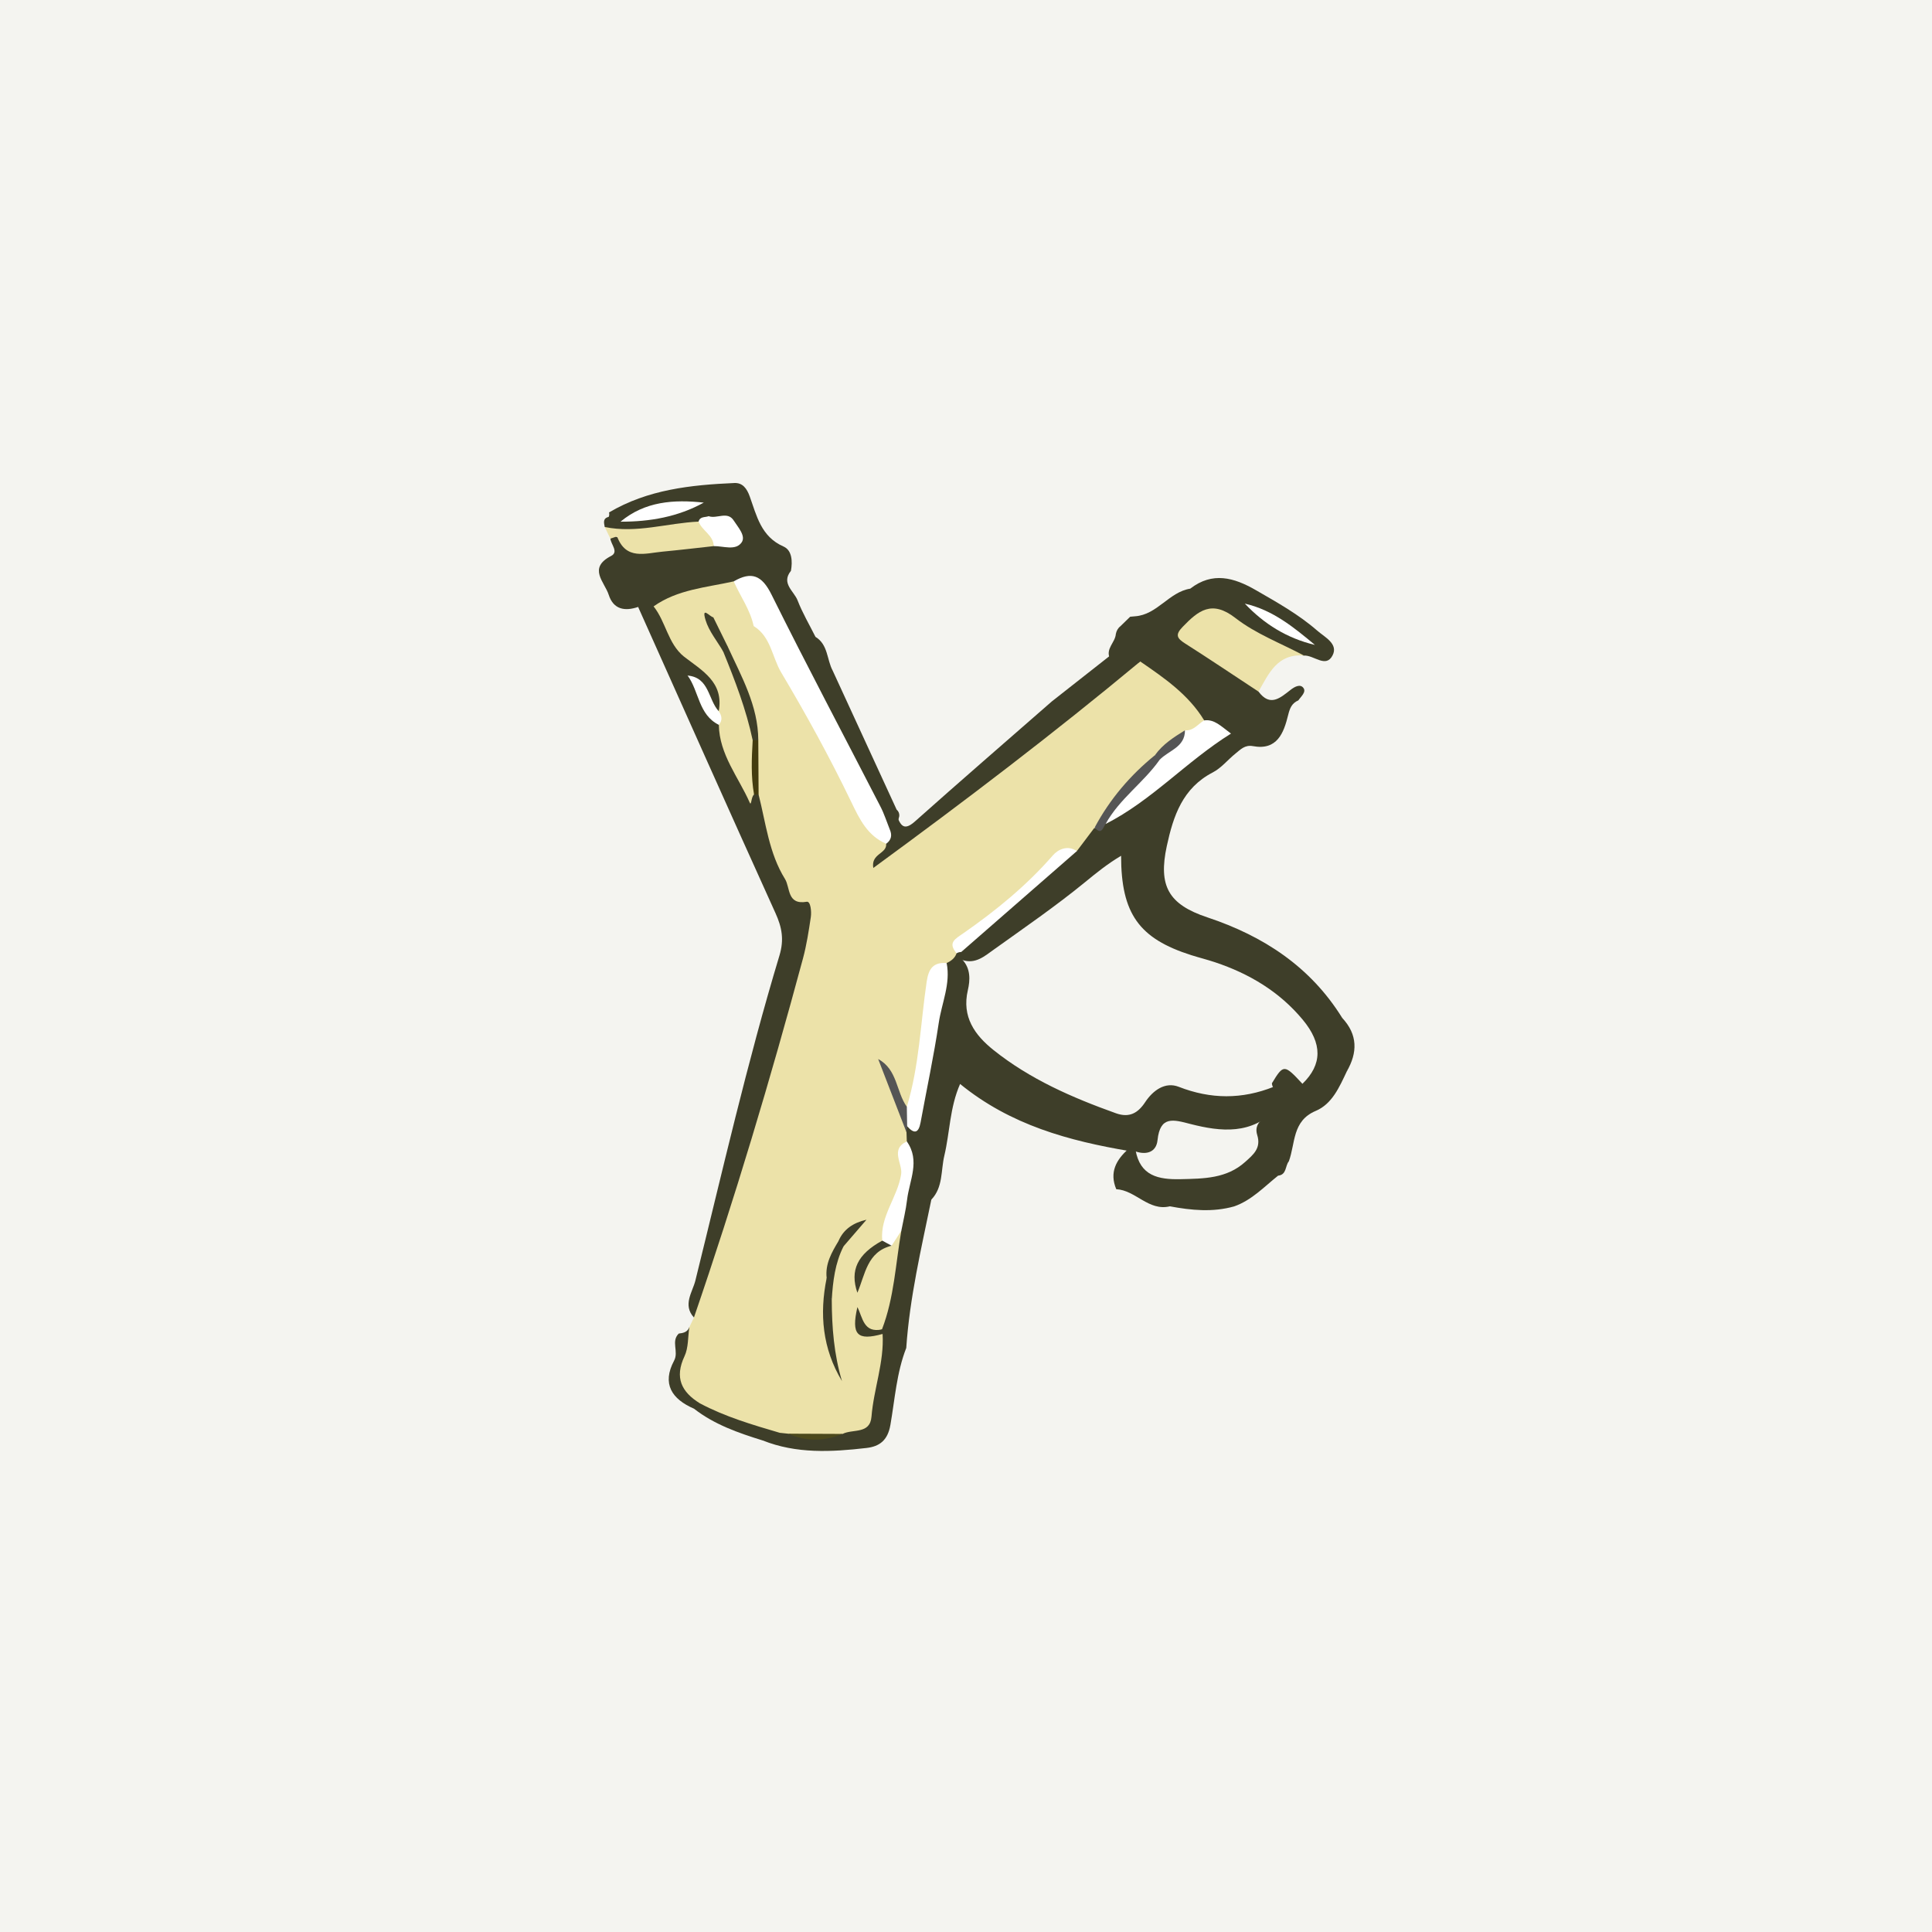
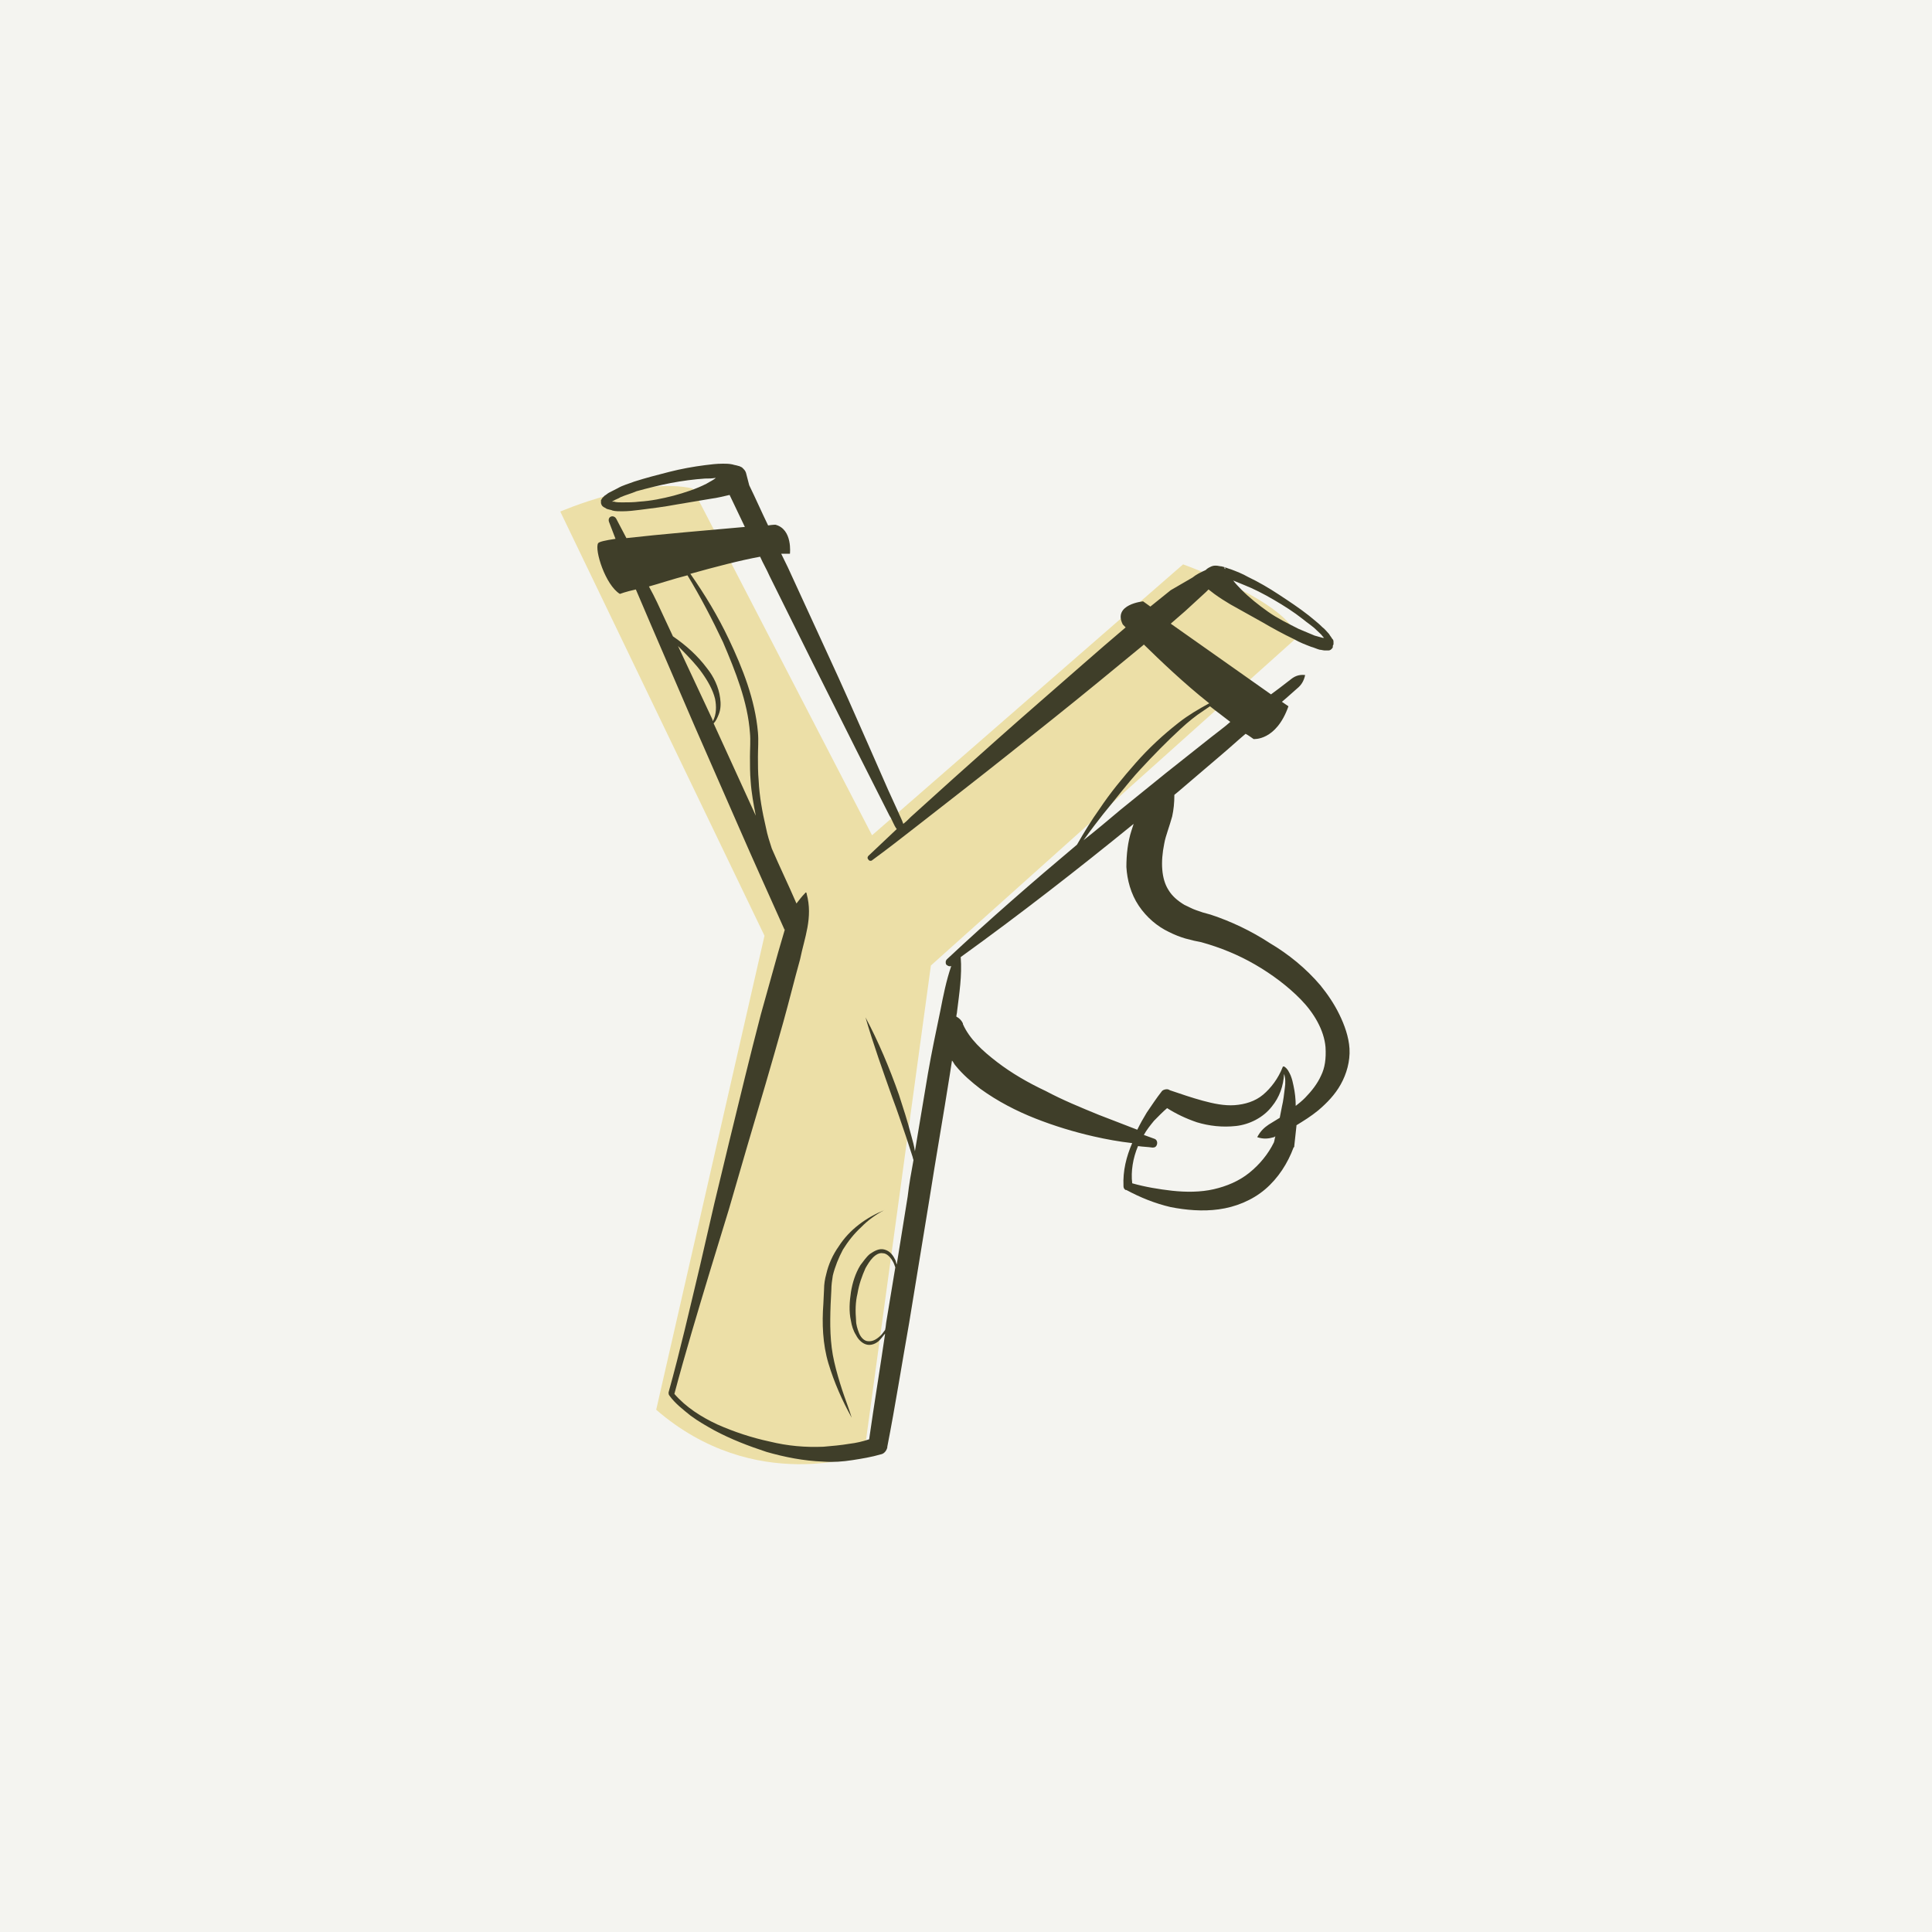
<svg xmlns="http://www.w3.org/2000/svg" width="100px" height="100px" viewBox="0 0 100 100" version="1.1">
  <defs />
  <g id="Page-1" stroke="none" stroke-width="1" fill="none" fill-rule="evenodd">
-     <g>
-       <rect id="Rectangle-1" fill="#F4F4F0" x="0" y="0" width="100" height="100" />
-       <g id="haml" transform="translate(31, 25)">
-         <g id="Group">
-           <path d="M27.497,6.922 C27.581,6.915 27.664,6.907 27.748,6.899 C28.9,6.821 29.502,5.645 30.606,5.469 C31.759,4.578 32.868,4.891 34.002,5.545 C35.105,6.182 36.218,6.801 37.179,7.641 C37.567,7.981 38.283,8.322 37.973,8.924 C37.626,9.599 37.002,8.9 36.497,8.933 C35.128,8.827 34.063,8.009 32.91,7.399 C32.61,7.241 32.339,7.002 31.995,6.962 C31.374,6.889 30.874,7.202 30.64,7.716 C30.426,8.189 30.992,8.301 31.272,8.521 C32.232,9.275 33.426,9.737 34.142,10.799 C34.744,11.605 35.266,11.122 35.803,10.705 C36,10.552 36.299,10.381 36.465,10.608 C36.623,10.822 36.339,11.049 36.203,11.251 C35.866,11.399 35.763,11.646 35.672,12.018 C35.447,12.932 35.109,13.854 33.849,13.619 C33.435,13.543 33.21,13.794 32.952,14.001 C32.554,14.321 32.218,14.749 31.775,14.979 C30.211,15.791 29.732,17.224 29.393,18.793 C28.95,20.847 29.467,21.809 31.494,22.483 C34.396,23.448 36.83,25.037 38.473,27.687 C39.016,28.573 39.099,29.498 38.707,30.462 C38.325,31.266 37.953,32.141 37.1,32.501 C35.874,33.02 36.054,34.182 35.71,35.109 C35.513,35.349 35.606,35.804 35.154,35.852 C34.43,36.43 33.788,37.124 32.882,37.442 C31.773,37.756 30.663,37.646 29.553,37.439 C28.448,37.704 27.781,36.604 26.777,36.553 C26.414,35.686 26.768,35.036 27.405,34.472 C27.533,34.454 27.657,34.472 27.775,34.525 C28.013,35.865 28.953,36.06 30.112,36.034 C31.311,36.006 32.492,36.005 33.453,35.139 C33.861,34.771 34.288,34.435 34.074,33.75 C33.879,33.127 34.417,32.867 34.81,32.558 C35.147,32.203 35.302,31.825 34.965,31.379 C34.885,31.292 34.842,31.19 34.832,31.073 C35.436,30.079 35.47,30.08 36.414,31.098 C37.444,30.098 37.457,29.017 36.428,27.778 C35.22,26.325 33.66,25.396 31.884,24.804 C31.479,24.669 31.065,24.567 30.658,24.438 C27.965,23.582 27.028,22.298 27.028,19.295 C26.317,19.717 25.741,20.187 25.171,20.654 C23.651,21.898 22.033,23.01 20.437,24.152 C19.965,24.489 19.487,24.916 18.812,24.691 C18.713,24.612 18.652,24.511 18.621,24.389 C19.078,23.056 20.371,22.505 21.279,21.602 C22.268,20.619 23.446,19.836 24.418,18.825 C24.8,18.501 24.997,17.962 25.547,17.829 C25.936,17.968 25.999,17.553 26.23,17.42 C28.013,16.208 29.619,14.765 31.359,13.502 C32.05,13.001 31.761,12.734 31.261,12.415 C30.134,11.509 29.264,10.308 27.987,9.578 C27.414,9.578 26.797,9.707 26.439,9.066 C26.224,8.569 26.723,8.254 26.755,7.819 C26.787,7.654 26.861,7.514 26.995,7.411 C27.163,7.248 27.33,7.085 27.497,6.922 L27.497,6.922 Z" id="Shape" fill="#3E3E29" />
-           <path d="M35.235,31.27 C35.421,31.669 35.175,32.01 35.088,32.372 C33.798,33.743 32.207,33.586 30.615,33.177 C29.735,32.95 29.046,32.738 28.913,34.017 C28.849,34.63 28.348,34.799 27.762,34.593 C27.663,34.589 27.565,34.585 27.466,34.581 C24.337,34.05 21.315,33.243 18.694,31.106 C18.154,32.337 18.165,33.615 17.878,34.82 C17.695,35.588 17.819,36.451 17.206,37.093 C16.683,39.636 16.084,42.167 15.908,44.769 C15.407,46.049 15.319,47.421 15.087,48.754 C14.949,49.548 14.53,49.869 13.849,49.947 C12.037,50.157 10.224,50.255 8.474,49.556 C8.367,49.011 8.781,48.975 9.135,48.882 C9.351,48.853 9.566,48.869 9.778,48.911 C10.691,49.152 11.603,49.216 12.512,48.891 C13.374,48.687 13.754,48.124 13.879,47.262 C14.031,46.208 14.307,45.173 14.314,44.097 C14.317,43.962 14.331,43.829 14.353,43.696 C14.746,42.035 15.117,40.371 15.318,38.675 C15.459,37.203 16.167,35.777 15.676,34.254 C15.638,34.056 15.642,33.856 15.682,33.659 C15.713,33.534 15.769,33.419 15.845,33.316 C16.348,33.075 16.367,32.588 16.445,32.132 C16.853,29.741 17.381,27.373 17.786,24.982 C17.889,24.665 18.089,24.428 18.382,24.271 C18.505,24.226 18.629,24.228 18.752,24.275 C18.772,24.408 18.793,24.54 18.812,24.673 C19.246,25.137 19.216,25.732 19.096,26.249 C18.772,27.637 19.461,28.579 20.421,29.348 C22.309,30.859 24.501,31.814 26.763,32.623 C27.452,32.869 27.898,32.617 28.273,32.049 C28.681,31.431 29.313,30.98 30.011,31.253 C31.675,31.902 33.286,31.906 34.925,31.253 C35.028,31.258 35.132,31.264 35.235,31.27 L35.235,31.27 Z" id="Shape" fill="#3E3E29" />
-           <path d="M0.521,1.526 C2.524,0.338 4.754,0.1 7.011,0.001 C7.435,-0.017 7.655,0.278 7.804,0.69 C8.166,1.692 8.387,2.776 9.556,3.288 C9.998,3.483 10.026,4.057 9.939,4.546 C9.416,5.193 10.097,5.594 10.283,6.076 C10.535,6.727 10.896,7.336 11.209,7.964 C11.867,8.365 11.791,9.139 12.102,9.717 C13.205,12.114 14.307,14.51 15.41,16.907 C15.513,16.994 15.556,17.106 15.547,17.239 C15.45,17.603 15.431,18.044 14.857,17.933 C13.814,16.042 12.775,14.147 11.81,12.215 C10.862,10.318 9.819,8.47 8.907,6.554 C8.531,5.765 8.083,5.006 6.975,5.418 C5.645,5.674 4.337,6.011 3.066,6.478 C2.714,6.57 2.365,6.608 2.03,6.415 C1.337,6.653 0.75,6.545 0.507,5.787 C0.295,5.125 -0.588,4.405 0.631,3.776 C1.036,3.567 0.621,3.183 0.594,2.878 C0.627,2.793 0.701,2.687 0.743,2.708 C2.377,3.538 4.07,3.099 5.748,2.946 C6.093,2.882 6.677,3.094 6.724,2.673 C6.788,2.091 6.064,2.179 5.712,1.932 C5.463,1.782 5.316,1.526 5.098,1.344 C3.662,1.122 2.376,1.65 1.083,2.142 C0.804,2.14 0.599,2.028 0.505,1.754 C0.539,1.68 0.545,1.604 0.521,1.526 L0.521,1.526 Z" id="Shape" fill="#3E3E29" />
-           <path d="M34.141,10.799 C32.873,9.964 31.613,9.116 30.332,8.301 C29.912,8.034 29.823,7.852 30.21,7.451 C31.024,6.605 31.72,6.034 32.949,6.991 C33.999,7.808 35.304,8.298 36.497,8.933 C35.124,8.814 34.673,9.858 34.141,10.799 L34.141,10.799 L34.141,10.799 Z" id="Shape" fill="#ECE2A9" />
-           <path d="M9.362,49.162 C9.035,49.223 8.664,49.187 8.474,49.557 C7.217,49.167 5.978,48.738 4.922,47.914 C4.872,47.659 5.03,47.553 5.232,47.477 C6.681,47.86 8.179,48.126 9.362,49.162 L9.362,49.162 L9.362,49.162 Z" id="Shape" fill="#3E3E29" />
-           <path d="M5.227,47.637 C5.125,47.729 5.024,47.822 4.922,47.914 C3.772,47.417 3.249,46.626 3.892,45.425 C4.143,44.957 3.718,44.428 4.133,44.025 C4.366,43.999 4.586,43.951 4.678,43.695 C4.962,43.949 5.04,44.309 4.937,44.623 C4.588,45.681 4.746,46.669 5.227,47.637 L5.227,47.637 L5.227,47.637 Z" id="Shape" fill="#3E3E29" />
-           <path d="M38.705,30.461 C38.944,29.51 38.792,28.591 38.471,27.687 C39.28,28.55 39.274,29.482 38.705,30.461 L38.705,30.461 L38.705,30.461 Z" id="Shape" fill="#3E3E29" />
-           <path d="M4.679,43.697 C4.759,43.527 4.839,43.361 4.919,43.194 C5.098,41.407 5.742,39.738 6.236,38.031 C7.575,33.412 9.099,28.846 10.264,24.177 C10.516,23.167 10.493,22.369 9.733,21.395 C8.556,19.885 8.109,17.954 7.894,16.023 C7.871,15.184 7.885,14.345 7.88,13.507 C8.001,11.698 6.969,10.248 6.364,8.666 C6.203,8.031 5.673,7.548 5.619,6.868 C5.615,6.444 5.597,5.973 6.073,5.8 C6.55,5.627 6.844,5.999 7.108,6.329 C7.373,6.661 7.654,6.965 8.089,7.069 C9.342,7.845 9.657,9.276 10.238,10.447 C11.334,12.653 12.729,14.698 13.686,16.971 C13.961,17.623 14.574,17.993 14.964,18.547 C15.015,18.666 14.98,18.799 15.002,18.915 C15.054,19.181 15.135,18.907 15.153,18.894 C18.956,16.001 22.697,13.029 26.48,10.112 C26.951,9.749 27.522,9.558 28.018,9.237 C29.267,10.096 30.519,10.952 31.328,12.287 C31.259,12.763 30.884,12.942 30.519,13.131 C29.929,13.454 29.401,13.861 28.909,14.318 C27.625,15.302 26.98,16.876 25.662,17.826 C25.354,18.235 25.047,18.644 24.738,19.052 C23.437,19.526 22.656,20.686 21.578,21.461 C20.626,22.144 19.886,23.106 18.837,23.687 C18.596,23.821 18.541,24.084 18.513,24.342 C18.424,24.594 18.231,24.741 17.998,24.846 C17.183,25.686 17.299,26.8 17.121,27.827 C16.865,29.308 16.874,30.847 16.177,32.233 C15.832,32.476 15.644,32.309 15.52,31.978 C15.329,31.469 15.197,30.937 14.97,30.572 C15.28,31.501 15.861,32.473 15.92,33.608 C15.925,33.766 15.931,33.924 15.937,34.083 C16.08,35.912 15.538,37.594 14.828,39.241 C14.159,39.973 13.303,40.622 13.686,41.819 C13.732,42.113 13.741,42.408 13.721,42.704 C13.413,43.602 13.849,43.966 14.683,44.045 C14.771,45.509 14.223,46.887 14.108,48.326 C14.034,49.251 13.132,48.951 12.613,49.219 C11.672,49.394 10.73,49.41 9.79,49.207 C9.646,49.192 9.504,49.177 9.361,49.162 C7.949,48.747 6.536,48.332 5.227,47.637 C4.271,47.049 3.907,46.308 4.43,45.198 C4.638,44.757 4.603,44.203 4.679,43.697 L4.679,43.697 Z" id="Shape" fill="#ECE2A9" />
-           <path d="M28.018,9.238 C23.562,12.943 18.955,16.45 14.202,19.926 C14.071,19.172 14.913,19.202 14.868,18.672 C14.893,18.414 14.57,18.07 15.052,17.923 C15.164,17.671 15.276,17.419 15.388,17.167 C15.589,17.601 15.711,18.093 16.349,17.525 C18.698,15.433 21.076,13.374 23.444,11.304 C24.446,10.516 25.448,9.728 26.45,8.941 C26.894,9.459 27.52,9.008 28.018,9.238 L28.018,9.238 L28.018,9.238 Z" id="Shape" fill="#3E3E29" />
-           <path d="M30.334,12.8 C30.776,12.843 31.004,12.473 31.328,12.287 C31.862,12.218 32.183,12.578 32.716,12.97 C30.392,14.422 28.614,16.439 26.225,17.649 C26.631,16.143 27.92,15.324 28.875,14.244 C29.369,13.771 29.965,13.4 30.334,12.8 L30.334,12.8 L30.334,12.8 Z" id="Shape" fill="#FFFFFF" />
-           <path d="M18.513,24.342 C18.042,23.787 18.436,23.603 18.871,23.3 C20.555,22.127 22.137,20.834 23.495,19.275 C23.766,18.964 24.253,18.727 24.739,19.052 C22.743,20.793 20.748,22.534 18.753,24.275 C18.667,24.276 18.587,24.298 18.513,24.342 L18.513,24.342 L18.513,24.342 Z" id="Shape" fill="#FFFFFF" />
-           <path d="M29.021,14.329 C28.185,15.516 26.934,16.355 26.225,17.649 C26.084,17.856 26.001,18.248 25.662,17.826 C26.446,16.366 27.498,15.128 28.783,14.086 C28.897,14.132 28.975,14.215 29.021,14.329 L29.021,14.329 L29.021,14.329 Z" id="Shape" fill="#555555" />
-           <path d="M37.06,8.381 C35.616,8.038 34.431,7.299 33.433,6.244 C34.871,6.567 35.976,7.476 37.06,8.381 L37.06,8.381 L37.06,8.381 Z" id="Shape" fill="#FFFFFF" />
-           <path d="M15.937,32.287 C16.58,30.177 16.646,27.975 16.964,25.813 C17.064,25.135 17.305,24.798 17.998,24.846 C18.212,25.922 17.743,26.914 17.59,27.942 C17.333,29.669 16.964,31.379 16.649,33.098 C16.547,33.652 16.323,33.711 15.954,33.295 C15.765,32.962 15.689,32.627 15.937,32.287 L15.937,32.287 L15.937,32.287 Z" id="Shape" fill="#FFFFFF" />
-           <path d="M13.379,42.655 C13.379,42.408 13.379,42.16 13.379,41.913 C13.373,40.762 13.761,39.837 14.874,39.335 C15.115,39.101 15.176,38.645 15.653,38.699 C15.355,40.41 15.285,42.165 14.65,43.81 C13.323,44.418 13.654,43.203 13.379,42.655 L13.379,42.655 L13.379,42.655 Z" id="Shape" fill="#ECE2A9" />
-           <path d="M15.15,39.478 C14.894,39.564 14.753,39.441 14.666,39.215 C14.544,37.952 15.454,36.981 15.643,35.785 C15.731,35.225 15.053,34.493 15.937,34.081 C16.646,35.083 16.069,36.096 15.95,37.1 C15.887,37.638 15.754,38.167 15.653,38.7 C15.485,38.959 15.318,39.218 15.15,39.478 L15.15,39.478 L15.15,39.478 Z" id="Shape" fill="#FFFFFF" />
-           <path d="M15.937,32.287 C15.943,32.623 15.949,32.959 15.954,33.295 C15.943,33.399 15.932,33.503 15.92,33.607 C15.431,32.344 14.943,31.08 14.454,29.816 C15.459,30.359 15.379,31.504 15.937,32.287 L15.937,32.287 L15.937,32.287 Z" id="Shape" fill="#555555" />
-           <path d="M13.379,42.655 C13.657,43.201 13.694,44.011 14.65,43.811 C14.7,43.883 14.712,43.96 14.684,44.044 C13.362,44.414 13.052,44.084 13.379,42.655 L13.379,42.655 L13.379,42.655 Z" id="Shape" fill="#3E3E29" />
-           <path id="Shape" fill="#4C491C" d="M9.79,49.207 C10.731,49.211 11.673,49.215 12.614,49.219 C11.671,49.608 10.73,49.626 9.79,49.207 L9.79,49.207 L9.79,49.207 Z" />
-           <path d="M9.631,20.496 C9.909,20.943 9.727,21.853 10.758,21.675 C10.958,21.641 11.011,22.186 10.967,22.473 C10.86,23.189 10.75,23.909 10.563,24.606 C8.878,30.861 7.023,37.066 4.918,43.194 C4.32,42.542 4.847,41.872 4.991,41.288 C6.383,35.662 7.669,30.007 9.345,24.455 C9.591,23.638 9.475,23.005 9.143,22.272 C6.753,16.995 4.397,11.703 2.029,6.415 C2.291,6.277 2.556,6.192 2.829,6.387 C3.878,6.891 3.935,8.088 4.578,8.876 C4.736,9.195 4.745,9.569 4.95,9.871 C5.36,10.769 5.665,11.723 6.339,12.482 C6.659,13.757 7.575,14.802 7.757,16.132 C7.78,16.3 7.86,16.405 7.827,16.239 C7.815,16.178 7.918,16.107 7.992,16.054 C8.103,16.016 8.192,16.045 8.265,16.128 C8.642,17.609 8.803,19.165 9.631,20.496 L9.631,20.496 Z" id="Shape" fill="#3E3E29" />
-           <path d="M5.944,3.267 C5.06,3.364 4.176,3.469 3.291,3.553 C2.398,3.637 1.4,4.006 0.94,2.766 C0.939,2.762 0.715,2.839 0.594,2.879 C0.496,2.678 0.398,2.477 0.3,2.277 C1.839,1.887 3.4,1.704 4.988,1.746 C5.577,2.083 6.253,2.367 5.944,3.267 L5.944,3.267 L5.944,3.267 Z" id="Shape" fill="#ECE2A9" />
-           <path d="M5.157,1.998 C3.537,2.073 1.944,2.619 0.3,2.277 C0.261,2.061 0.19,1.832 0.505,1.754 C0.709,1.836 0.914,1.919 1.118,2.002 C2.526,1.545 3.977,1.282 5.428,1.015 C5.512,1.249 5.596,1.484 5.68,1.718 C5.593,1.975 5.39,2.013 5.157,1.998 L5.157,1.998 L5.157,1.998 Z" id="Shape" fill="#3E3E29" />
-           <path d="M4.399,8.984 C3.566,8.306 3.468,7.184 2.83,6.387 C4.072,5.505 5.56,5.41 6.977,5.092 C7.812,5.645 8.314,6.346 8.01,7.406 C7.438,7.392 7.161,6.954 6.834,6.588 C6.633,6.362 6.574,5.862 6.145,6.05 C5.795,6.205 5.99,6.643 5.92,6.951 C5.721,7.747 6.55,8.174 6.611,8.879 C7.362,10.357 8.01,11.866 8.12,13.551 C8.074,14.41 8.228,15.274 8.029,16.127 C7.875,16.232 7.896,16.748 7.805,16.541 C7.223,15.223 6.234,14.054 6.207,12.519 C6.062,12.266 6.086,11.973 6.014,11.702 C5.884,10.553 4.871,9.929 4.399,8.984 L4.399,8.984 L4.399,8.984 Z" id="Shape" fill="#ECE2A9" />
-           <path d="M8.01,7.406 C7.833,6.56 7.316,5.865 6.977,5.092 C7.894,4.561 8.434,4.771 8.931,5.772 C10.761,9.458 12.692,13.094 14.575,16.754 C14.767,17.126 14.894,17.532 15.051,17.923 C15.185,18.221 15.143,18.475 14.868,18.673 C13.908,18.253 13.508,17.438 13.067,16.522 C11.964,14.231 10.736,11.992 9.434,9.806 C8.96,9.008 8.903,7.951 8.01,7.406 L8.01,7.406 L8.01,7.406 Z" id="Shape" fill="#FFFFFF" />
-           <path d="M5.428,1.015 C4.086,1.755 2.631,2.007 1.118,2.002 C2.388,0.945 3.878,0.848 5.428,1.015 L5.428,1.015 L5.428,1.015 Z" id="Shape" fill="#FFFFFF" />
-           <path d="M5.157,1.998 C5.233,1.721 5.493,1.788 5.68,1.718 C6.104,1.871 6.656,1.436 6.979,1.945 C7.199,2.291 7.627,2.745 7.38,3.085 C7.065,3.517 6.439,3.259 5.944,3.267 C5.924,2.694 5.338,2.471 5.157,1.998 L5.157,1.998 L5.157,1.998 Z" id="Shape" fill="#FFFFFF" />
-           <path d="M6.431,8.72 C6.303,8.446 6.447,8.421 6.665,8.464 C7.377,10.018 8.241,11.524 8.249,13.309 C8.156,13.46 8.059,13.462 7.959,13.316 C7.624,11.726 7.042,10.218 6.431,8.72 L6.431,8.72 Z" id="Shape" fill="#3E3E29" />
-           <path d="M12.052,42.269 C12.056,43.694 12.166,45.106 12.581,46.486 C11.571,44.807 11.407,43.016 11.788,41.15 C12.162,41.455 11.833,41.927 12.052,42.269 L12.052,42.269 L12.052,42.269 Z" id="Shape" fill="#3E3E29" />
-           <path d="M14.666,39.215 C14.828,39.303 14.989,39.391 15.15,39.478 C13.875,39.792 13.784,40.967 13.378,41.913 C12.98,40.754 13.38,39.917 14.666,39.215 L14.666,39.215 L14.666,39.215 Z" id="Shape" fill="#3E3E29" />
-           <path d="M12.052,42.269 C11.745,41.947 11.893,41.519 11.788,41.15 C11.704,40.419 12.048,39.825 12.402,39.235 C12.618,39.204 12.745,39.257 12.662,39.509 C12.222,40.378 12.111,41.318 12.052,42.269 L12.052,42.269 L12.052,42.269 Z" id="Shape" fill="#3E3E29" />
-           <path d="M29.021,14.329 C28.941,14.248 28.862,14.167 28.782,14.086 C29.184,13.519 29.758,13.158 30.334,12.8 C30.336,13.687 29.484,13.84 29.021,14.329 L29.021,14.329 L29.021,14.329 Z" id="Shape" fill="#555555" />
-           <path d="M6.432,8.72 C6.118,8.18 5.692,7.672 5.518,7.091 C5.293,6.338 5.756,6.94 5.92,6.951 C6.168,7.455 6.417,7.959 6.665,8.464 C6.587,8.549 6.51,8.635 6.432,8.72 L6.432,8.72 Z" id="Shape" fill="#3E3E29" />
-           <path d="M12.401,39.235 C12.662,38.624 13.163,38.29 13.849,38.132 C13.453,38.592 13.057,39.051 12.661,39.51 C12.575,39.418 12.488,39.326 12.401,39.235 L12.401,39.235 Z" id="Shape" fill="#3E3E29" />
-           <path id="Shape" fill="#443C0E" d="M7.959,13.316 C8.056,13.314 8.152,13.311 8.249,13.309 C8.254,14.249 8.26,15.188 8.265,16.128 C8.187,16.127 8.108,16.127 8.03,16.126 C7.864,15.193 7.904,14.255 7.959,13.316 L7.959,13.316 L7.959,13.316 Z" />
-           <path d="M6.201,11.811 C6.363,12.045 6.409,12.281 6.207,12.518 C5.149,11.996 5.187,10.781 4.591,9.967 C4.649,9.55 4.901,9.642 5.094,9.817 C5.685,10.353 6.131,10.981 6.201,11.811 L6.201,11.811 L6.201,11.811 Z" id="Shape" fill="#FFFFFF" />
-           <path d="M6.201,11.811 C5.646,11.212 5.721,10.064 4.591,9.967 C4.282,9.687 4.416,9.321 4.399,8.984 C5.34,9.71 6.477,10.311 6.201,11.811 L6.201,11.811 L6.201,11.811 Z" id="Shape" fill="#3E3E29" />
-         </g>
+     <rect id="Rectangle-1" fill="#F4F4F0" x="0" y="0" width="100" height="100" />
+     <g id="haml" transform="translate(29, 24)">
+       <path d="M19.183,25.974 L15.723,51.281 C15.723,51.281 10.081,53.399 4.965,48.969 L10.57,24.433 L-1.0658141e-14,2.478 C-1.0658141e-14,2.478 4.175,0.667 6.846,1.284 L16.137,19.233 L32.236,5.212 C32.236,5.212 37.652,7.138 38.141,8.987 L19.183,25.974 L19.183,25.974 Z" id="Shape" fill="#ECDFA7" />
+       <g id="Group" transform="translate(1.880734, 0)" fill="#3F3E29">
+         <path d="M38.442,28.504 C38.179,27.964 37.84,27.464 37.464,27.001 C36.712,26.116 35.809,25.384 34.831,24.806 C33.891,24.19 32.838,23.689 31.784,23.342 L31.371,23.227 C31.258,23.188 31.145,23.15 31.032,23.111 C30.806,23.034 30.618,22.919 30.43,22.841 C30.054,22.61 29.791,22.379 29.603,22.071 C29.227,21.493 29.189,20.607 29.377,19.683 C29.415,19.452 29.49,19.221 29.565,18.99 C29.64,18.759 29.716,18.527 29.791,18.258 C29.866,17.911 29.904,17.564 29.904,17.141 L30.092,16.987 L32.349,15.061 C32.762,14.714 33.176,14.329 33.59,13.982 C33.74,14.059 33.891,14.175 34.004,14.252 C34.004,14.252 35.17,14.367 35.809,12.557 L35.471,12.326 L35.696,12.133 L36.261,11.633 C36.449,11.479 36.599,11.286 36.674,10.939 C36.336,10.901 36.11,11.016 35.922,11.17 L35.32,11.633 L34.906,11.941 L29.716,8.281 C29.979,8.05 30.205,7.858 30.468,7.627 L31.559,6.625 C31.596,6.587 31.634,6.548 31.672,6.51 C31.784,6.587 31.86,6.664 31.972,6.741 C32.236,6.933 32.537,7.126 32.8,7.28 L34.455,8.204 C34.982,8.513 35.546,8.821 36.11,9.09 C36.373,9.244 36.674,9.36 36.975,9.476 C37.126,9.514 37.276,9.591 37.427,9.63 C37.502,9.63 37.615,9.668 37.69,9.668 L37.878,9.668 C37.953,9.668 38.028,9.63 38.104,9.514 L38.104,9.476 C38.104,9.437 38.104,9.399 38.141,9.36 L38.141,9.206 C38.141,9.129 38.104,9.09 38.066,9.052 C38.028,8.975 37.953,8.898 37.916,8.821 C37.803,8.705 37.69,8.551 37.577,8.474 C37.351,8.243 37.088,8.05 36.862,7.858 C36.373,7.473 35.847,7.126 35.32,6.779 C34.794,6.433 34.267,6.124 33.703,5.855 C33.439,5.701 33.139,5.585 32.838,5.47 C32.687,5.431 32.537,5.354 32.349,5.316 C32.273,5.316 32.161,5.277 32.048,5.277 C31.972,5.277 31.935,5.277 31.822,5.316 C31.747,5.354 31.634,5.393 31.521,5.508 C31.258,5.624 31.032,5.739 30.844,5.893 L29.716,6.548 C29.377,6.818 29.001,7.126 28.662,7.396 L28.286,7.126 C28.286,7.126 26.706,7.28 27.233,8.32 C27.233,8.32 27.271,8.359 27.383,8.474 C25.879,9.745 24.412,11.055 22.945,12.326 C21.44,13.636 19.973,14.945 18.469,16.293 L16.25,18.296 C16.137,18.412 16.024,18.527 15.873,18.643 C15.798,18.412 15.685,18.219 15.61,18.027 L15.083,16.871 L14.068,14.56 C13.391,13.019 12.714,11.479 11.999,9.938 L9.893,5.354 C9.78,5.123 9.667,4.892 9.554,4.661 L10.006,4.661 C10.006,4.661 10.156,3.39 9.253,3.159 C9.253,3.159 9.103,3.159 8.877,3.197 C8.539,2.504 8.238,1.81 7.899,1.117 L7.899,1.117 L7.749,0.539 C7.711,0.347 7.598,0.27 7.523,0.193 C7.448,0.154 7.372,0.116 7.335,0.116 C7.222,0.077 7.147,0.077 7.034,0.039 C6.846,0 6.695,0 6.545,0 C6.206,0 5.906,0.039 5.605,0.077 C5.003,0.154 4.363,0.27 3.761,0.424 C3.16,0.578 2.558,0.732 1.956,0.924 C1.655,1.04 1.354,1.117 1.091,1.271 C0.94,1.348 0.79,1.425 0.639,1.502 C0.564,1.541 0.489,1.618 0.414,1.656 C0.376,1.695 0.339,1.733 0.301,1.772 C0.263,1.81 0.263,1.849 0.226,1.887 L0.226,2.003 L0.226,2.003 L0.226,2.041 C0.263,2.196 0.339,2.234 0.414,2.273 C0.489,2.311 0.527,2.35 0.564,2.35 C0.677,2.388 0.752,2.388 0.828,2.427 C0.978,2.465 1.166,2.465 1.317,2.465 C1.617,2.465 1.956,2.427 2.257,2.388 C2.859,2.311 3.498,2.234 4.1,2.119 L5.943,1.81 C6.244,1.772 6.545,1.695 6.883,1.618 C7.147,2.157 7.41,2.735 7.673,3.274 C5.943,3.428 3.235,3.659 1.542,3.852 C1.354,3.505 1.204,3.197 1.016,2.85 C0.978,2.773 0.865,2.696 0.752,2.735 C0.639,2.773 0.602,2.889 0.639,3.004 C0.752,3.313 0.865,3.582 0.978,3.89 C0.451,3.967 0.113,4.044 0.075,4.121 C-0.113,4.468 0.451,6.279 1.204,6.741 C1.204,6.741 1.505,6.625 2.031,6.51 C2.294,7.126 2.558,7.742 2.821,8.359 L5.078,13.597 L7.372,18.836 C8.125,20.569 8.915,22.302 9.705,24.074 L9.705,24.074 C9.705,24.074 9.705,24.113 9.742,24.113 C9.629,24.498 9.517,24.883 9.404,25.268 C9.103,26.347 8.802,27.425 8.501,28.504 C7.937,30.661 7.41,32.856 6.883,35.013 L6.094,38.287 L5.341,41.561 C4.815,43.757 4.326,45.914 3.724,48.071 C3.724,48.11 3.724,48.187 3.761,48.225 C4.062,48.649 4.476,48.957 4.852,49.265 C5.266,49.573 5.68,49.804 6.094,50.036 C6.959,50.498 7.861,50.844 8.802,51.153 C9.742,51.422 10.72,51.615 11.736,51.653 C12.225,51.692 12.751,51.653 13.24,51.576 C13.729,51.499 14.218,51.422 14.745,51.268 C14.895,51.23 15.008,51.076 15.046,50.921 L15.046,50.883 C15.46,48.764 15.798,46.607 16.174,44.489 L17.228,38.056 C17.566,35.899 17.942,33.781 18.281,31.624 C18.318,31.393 18.356,31.123 18.394,30.892 C18.469,30.969 18.506,31.084 18.582,31.161 C18.958,31.624 19.409,32.009 19.861,32.356 C20.763,33.01 21.741,33.511 22.719,33.896 C23.697,34.281 24.713,34.59 25.728,34.821 C26.406,34.975 27.045,35.09 27.722,35.167 C27.421,35.861 27.233,36.593 27.271,37.401 C27.271,37.479 27.308,37.556 27.383,37.594 L27.421,37.594 C28.136,37.979 28.888,38.287 29.716,38.48 C30.506,38.634 31.371,38.711 32.198,38.596 C33.063,38.48 33.928,38.133 34.606,37.556 C35.283,36.978 35.772,36.207 36.072,35.399 L36.11,35.36 L36.11,35.321 C36.148,34.975 36.185,34.628 36.223,34.281 L36.223,34.243 C36.599,34.012 36.975,33.781 37.351,33.473 C37.803,33.087 38.217,32.664 38.517,32.124 C38.818,31.585 39.006,30.93 38.969,30.276 C38.931,29.659 38.706,29.043 38.442,28.504 L38.442,28.504 Z M37.728,9.09 L37.728,9.09 C37.728,9.09 37.728,9.129 37.728,9.09 L37.728,9.09 Z M35.057,7.049 C35.583,7.357 36.072,7.665 36.561,8.05 C36.787,8.243 37.05,8.397 37.276,8.628 C37.389,8.744 37.502,8.821 37.577,8.936 C37.615,8.975 37.615,8.975 37.652,9.013 L37.577,9.013 C37.427,8.975 37.314,8.936 37.163,8.898 C36.9,8.782 36.599,8.667 36.336,8.551 C35.809,8.281 35.245,8.012 34.756,7.665 C34.267,7.319 33.778,6.933 33.364,6.51 C33.214,6.356 33.063,6.201 32.95,6.047 C33.139,6.124 33.327,6.201 33.515,6.279 C34.004,6.471 34.53,6.741 35.057,7.049 L35.057,7.049 Z M32.499,5.354 C32.499,5.354 32.499,5.354 32.537,5.393 L32.537,5.431 L32.537,5.47 C32.537,5.47 32.537,5.431 32.499,5.431 L32.499,5.354 L32.499,5.354 L32.499,5.354 Z M5.68,1.04 C5.153,1.31 4.551,1.502 3.987,1.656 C3.385,1.81 2.821,1.926 2.219,1.964 C1.918,2.003 1.617,2.003 1.317,2.003 C1.166,2.003 1.016,2.003 0.903,1.964 L0.79,1.964 C0.828,1.964 0.828,1.926 0.865,1.926 C0.978,1.849 1.128,1.81 1.241,1.733 C1.505,1.618 1.806,1.541 2.069,1.425 C2.633,1.271 3.235,1.117 3.837,1.001 C4.439,0.886 5.04,0.809 5.605,0.77 C5.793,0.77 5.981,0.77 6.169,0.732 C6.056,0.847 5.868,0.924 5.68,1.04 L5.68,1.04 Z M31.784,14.175 L29.452,16.024 L27.12,17.911 C26.481,18.45 25.841,18.99 25.202,19.49 C25.239,19.452 25.277,19.375 25.315,19.336 C25.616,18.913 25.917,18.527 26.217,18.142 C26.857,17.372 27.459,16.563 28.136,15.831 C28.813,15.099 29.528,14.367 30.242,13.713 C30.618,13.366 30.994,13.058 31.408,12.788 C31.521,12.711 31.634,12.634 31.747,12.557 C32.085,12.827 32.461,13.096 32.8,13.366 C32.499,13.636 32.123,13.905 31.784,14.175 L31.784,14.175 Z M4.213,9.437 L4.401,9.63 C4.777,10.015 5.153,10.4 5.454,10.824 C5.755,11.247 6.018,11.71 6.131,12.172 C6.206,12.557 6.206,12.981 6.018,13.327 L5.981,13.212 L4.213,9.437 L4.213,9.437 Z M6.056,13.443 C6.169,13.327 6.244,13.173 6.319,12.981 C6.432,12.711 6.432,12.403 6.394,12.133 C6.319,11.556 6.056,11.016 5.717,10.593 C5.228,9.938 4.627,9.399 3.95,8.936 L3.536,8.05 C3.272,7.473 3.009,6.895 2.708,6.356 C3.272,6.201 3.95,5.97 4.702,5.778 C5.379,6.895 5.981,8.05 6.545,9.244 C7.184,10.747 7.824,12.326 7.937,13.944 C7.974,14.329 7.937,14.753 7.937,15.176 C7.937,15.6 7.937,16.024 7.974,16.447 C8.012,17.025 8.125,17.641 8.238,18.219 L6.056,13.443 L6.056,13.443 Z M14.933,44.836 C14.82,44.99 14.745,45.105 14.594,45.221 C14.406,45.375 14.218,45.452 13.993,45.413 C13.805,45.375 13.654,45.182 13.579,44.99 C13.504,44.797 13.428,44.566 13.428,44.335 C13.391,43.873 13.391,43.41 13.504,42.948 C13.579,42.486 13.729,42.062 13.917,41.639 C14.03,41.446 14.143,41.253 14.294,41.099 C14.444,40.945 14.632,40.83 14.82,40.868 C15.008,40.868 15.196,41.061 15.309,41.253 C15.384,41.369 15.422,41.484 15.46,41.6 L15.008,44.335 C14.971,44.527 14.971,44.681 14.933,44.836 L14.933,44.836 Z M17.152,31.547 C16.927,32.895 16.701,34.243 16.475,35.591 C16.438,35.321 16.362,35.052 16.287,34.782 C16.099,34.05 15.873,33.357 15.648,32.664 C15.159,31.277 14.594,29.929 13.917,28.658 C14.331,30.083 14.82,31.431 15.309,32.818 C15.572,33.511 15.798,34.204 16.024,34.859 C16.137,35.206 16.25,35.553 16.362,35.899 C16.362,35.938 16.4,36.015 16.4,36.053 C16.287,36.67 16.174,37.286 16.099,37.941 L15.535,41.446 C15.497,41.369 15.497,41.292 15.46,41.215 C15.347,40.984 15.196,40.753 14.895,40.676 C14.632,40.599 14.369,40.753 14.143,40.907 C13.955,41.061 13.805,41.292 13.654,41.484 C13.391,41.908 13.24,42.409 13.165,42.871 C13.09,43.372 13.052,43.873 13.165,44.373 C13.203,44.604 13.278,44.874 13.428,45.105 C13.541,45.336 13.767,45.567 14.03,45.606 C14.294,45.644 14.557,45.49 14.707,45.298 C14.783,45.221 14.858,45.105 14.933,45.028 C14.67,46.839 14.369,48.649 14.106,50.498 C13.767,50.613 13.428,50.69 13.09,50.729 C12.639,50.806 12.187,50.844 11.736,50.883 C10.795,50.921 9.893,50.844 8.952,50.613 C8.05,50.421 7.109,50.113 6.244,49.727 C5.417,49.342 4.627,48.841 4.025,48.148 C4.589,46.03 5.228,43.911 5.868,41.793 L6.846,38.596 L7.786,35.36 C8.426,33.203 9.065,31.046 9.667,28.889 C9.968,27.81 10.231,26.732 10.532,25.653 C10.758,24.536 11.209,23.496 10.871,22.264 L10.871,22.225 C10.833,22.187 10.795,22.187 10.795,22.225 C10.607,22.418 10.494,22.572 10.344,22.764 C9.93,21.801 9.479,20.877 9.065,19.914 C8.952,19.567 8.839,19.221 8.764,18.836 C8.576,18.027 8.426,17.218 8.388,16.409 C8.35,15.985 8.35,15.6 8.35,15.176 C8.35,14.753 8.388,14.329 8.35,13.905 C8.2,12.21 7.561,10.593 6.846,9.09 C6.282,7.896 5.605,6.779 4.852,5.701 C6.094,5.354 7.41,5.007 8.463,4.815 C8.614,5.161 8.802,5.47 8.952,5.816 L11.209,10.361 C11.961,11.864 12.714,13.366 13.466,14.868 L14.594,17.102 L15.159,18.219 C15.309,18.45 15.384,18.72 15.535,18.913 C15.046,19.375 14.557,19.837 14.068,20.299 C14.03,20.338 13.993,20.415 14.068,20.492 C14.106,20.569 14.218,20.569 14.256,20.53 C15.046,19.953 15.836,19.336 16.626,18.72 L18.995,16.871 C20.575,15.639 22.117,14.406 23.66,13.173 C25.202,11.941 26.744,10.67 28.286,9.399 L28.324,9.36 C29.151,10.169 30.393,11.363 31.709,12.403 C31.145,12.711 30.618,13.019 30.129,13.404 C29.339,14.021 28.587,14.714 27.91,15.484 C27.233,16.255 26.594,17.025 26.029,17.873 C25.616,18.45 25.239,19.067 24.863,19.721 C22.569,21.647 20.312,23.612 18.13,25.653 C18.055,25.73 18.055,25.846 18.093,25.923 C18.168,26 18.281,26.039 18.356,26 C18.093,26.77 17.942,27.541 17.792,28.311 C17.566,29.39 17.34,30.468 17.152,31.547 L17.152,31.547 Z M33.778,36.708 C33.251,37.132 32.612,37.401 31.935,37.556 C31.258,37.71 30.506,37.71 29.791,37.633 C29.114,37.556 28.399,37.44 27.722,37.247 C27.647,36.631 27.76,35.938 28.023,35.321 C28.286,35.36 28.512,35.36 28.775,35.399 C28.888,35.399 28.963,35.36 29.001,35.244 C29.039,35.129 29.001,34.975 28.85,34.936 L28.85,34.936 C28.662,34.859 28.512,34.821 28.324,34.744 C28.474,34.474 28.662,34.243 28.85,34.012 C29.076,33.781 29.302,33.55 29.528,33.357 C30.017,33.665 30.506,33.896 31.07,34.089 C31.709,34.281 32.386,34.359 33.101,34.281 C33.778,34.204 34.493,33.858 34.944,33.28 C35.358,32.779 35.546,32.201 35.583,31.585 C35.659,31.816 35.659,32.086 35.621,32.317 C35.583,32.625 35.546,32.972 35.471,33.28 C35.433,33.473 35.395,33.665 35.358,33.858 C35.17,33.973 34.982,34.089 34.794,34.204 C34.568,34.359 34.38,34.513 34.192,34.859 C34.53,34.975 34.794,34.936 35.057,34.859 C35.094,34.859 35.094,34.821 35.132,34.821 C35.094,34.936 35.094,35.013 35.057,35.129 C34.756,35.745 34.305,36.284 33.778,36.708 L33.778,36.708 Z M37.502,31.662 C37.314,32.086 37.013,32.471 36.674,32.818 C36.524,32.972 36.336,33.126 36.185,33.241 C36.185,32.895 36.148,32.548 36.072,32.201 C36.035,32.009 35.997,31.855 35.922,31.662 C35.847,31.508 35.772,31.316 35.583,31.2 L35.583,31.2 C35.546,31.2 35.508,31.2 35.508,31.239 L35.508,31.239 C35.283,31.816 34.906,32.317 34.493,32.664 C34.079,33.01 33.552,33.164 33.026,33.203 C32.499,33.241 31.935,33.126 31.371,32.972 C30.806,32.818 30.242,32.625 29.678,32.433 L29.603,32.394 C29.49,32.356 29.339,32.394 29.264,32.471 C28.963,32.856 28.738,33.203 28.474,33.588 C28.286,33.896 28.136,34.166 27.985,34.474 C27.308,34.204 26.669,33.973 25.992,33.704 C25.051,33.319 24.111,32.933 23.246,32.471 C22.343,32.047 21.478,31.547 20.726,30.969 C19.973,30.391 19.296,29.775 18.958,29.004 L18.958,28.966 C18.883,28.812 18.77,28.696 18.619,28.619 C18.619,28.542 18.657,28.427 18.657,28.35 C18.77,27.425 18.92,26.501 18.845,25.538 C21.892,23.342 24.863,21.031 27.797,18.643 C27.76,18.759 27.722,18.874 27.684,18.99 C27.496,19.567 27.421,20.222 27.421,20.877 C27.459,21.532 27.647,22.264 28.061,22.88 C28.474,23.496 29.039,23.959 29.603,24.228 C29.904,24.382 30.205,24.498 30.468,24.575 C30.618,24.613 30.769,24.652 30.919,24.69 L31.295,24.767 C32.273,25.037 33.214,25.422 34.079,25.923 C34.944,26.424 35.772,27.04 36.449,27.733 C37.126,28.427 37.652,29.313 37.728,30.199 C37.765,30.815 37.69,31.277 37.502,31.662 L37.502,31.662 Z" id="Shape" />
+         <path d="M12.526,40.521 C12.225,40.945 11.999,41.446 11.886,41.947 C11.811,42.216 11.773,42.486 11.773,42.717 L11.736,43.487 C11.661,44.489 11.698,45.567 11.999,46.569 C12.3,47.57 12.714,48.495 13.203,49.381 C13.052,48.88 12.864,48.418 12.714,47.956 C12.563,47.493 12.413,46.993 12.3,46.492 C12.074,45.529 12.074,44.527 12.112,43.526 L12.15,42.756 C12.15,42.524 12.187,42.255 12.225,42.024 C12.338,41.561 12.526,41.099 12.751,40.676 C13.015,40.252 13.316,39.867 13.692,39.52 C14.03,39.173 14.444,38.865 14.895,38.634 C13.955,39.019 13.09,39.636 12.526,40.521 L12.526,40.521 Z" id="Shape" />
      </g>
    </g>
  </g>
</svg>
